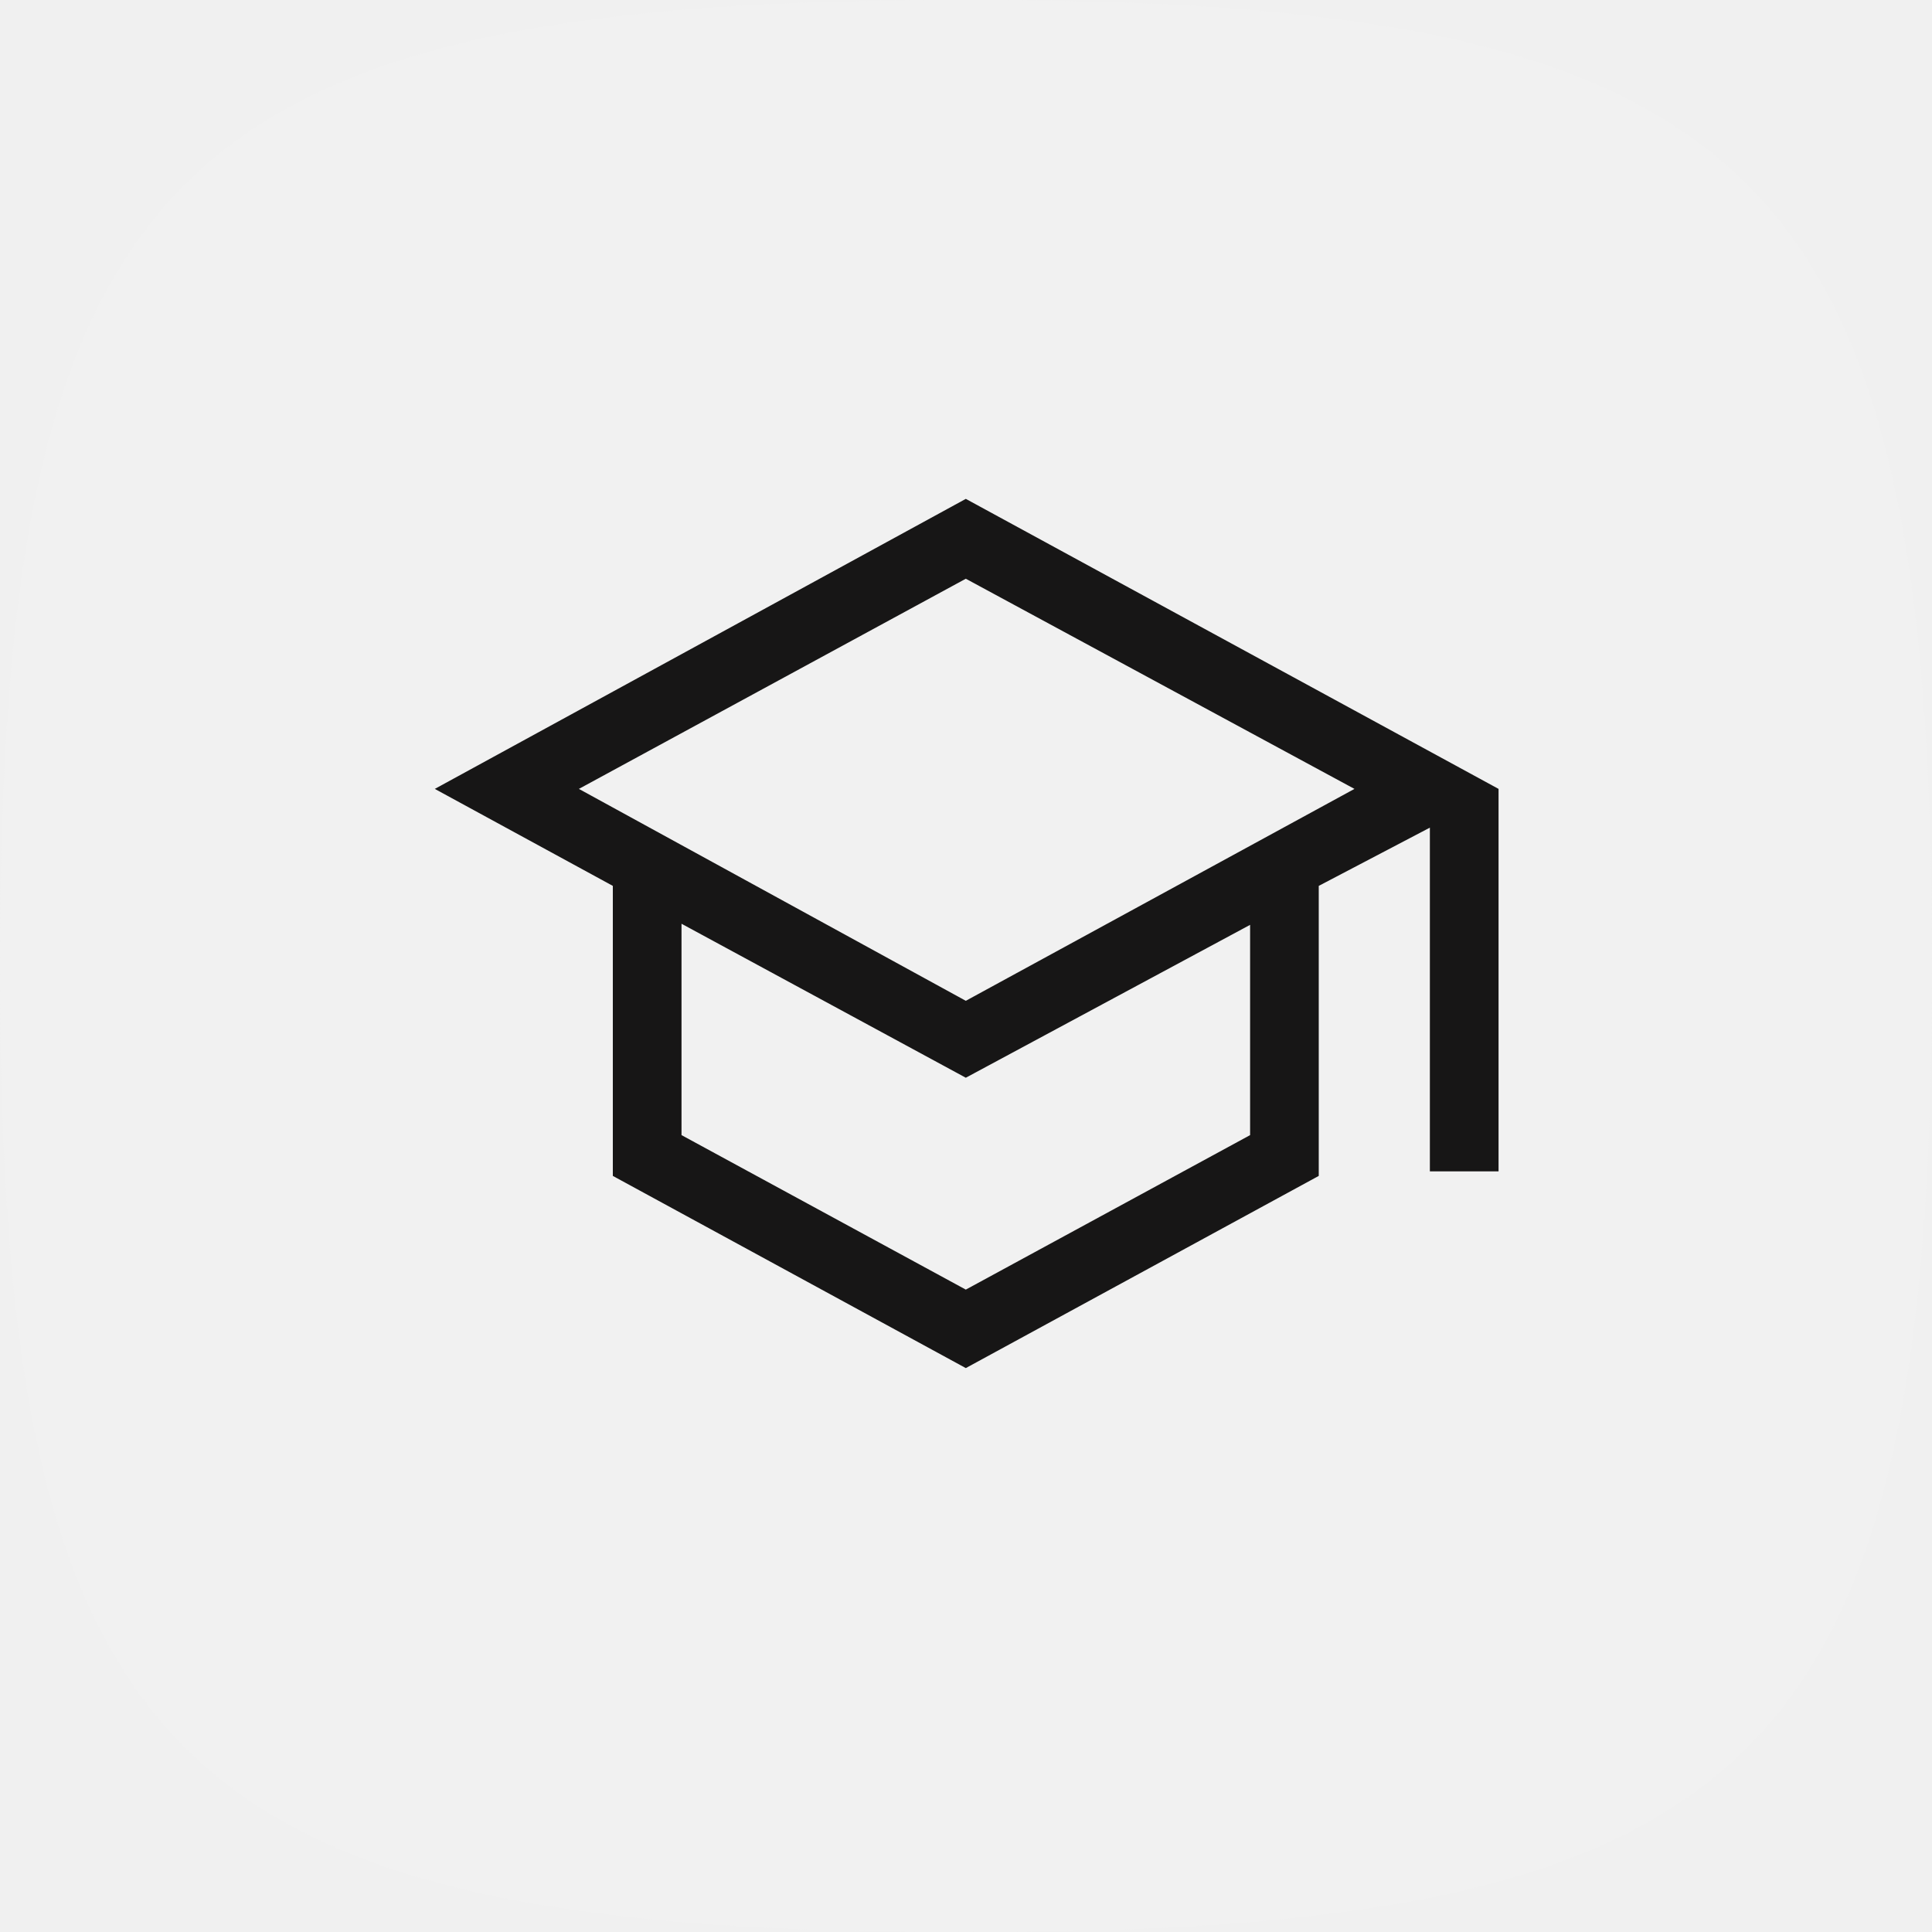
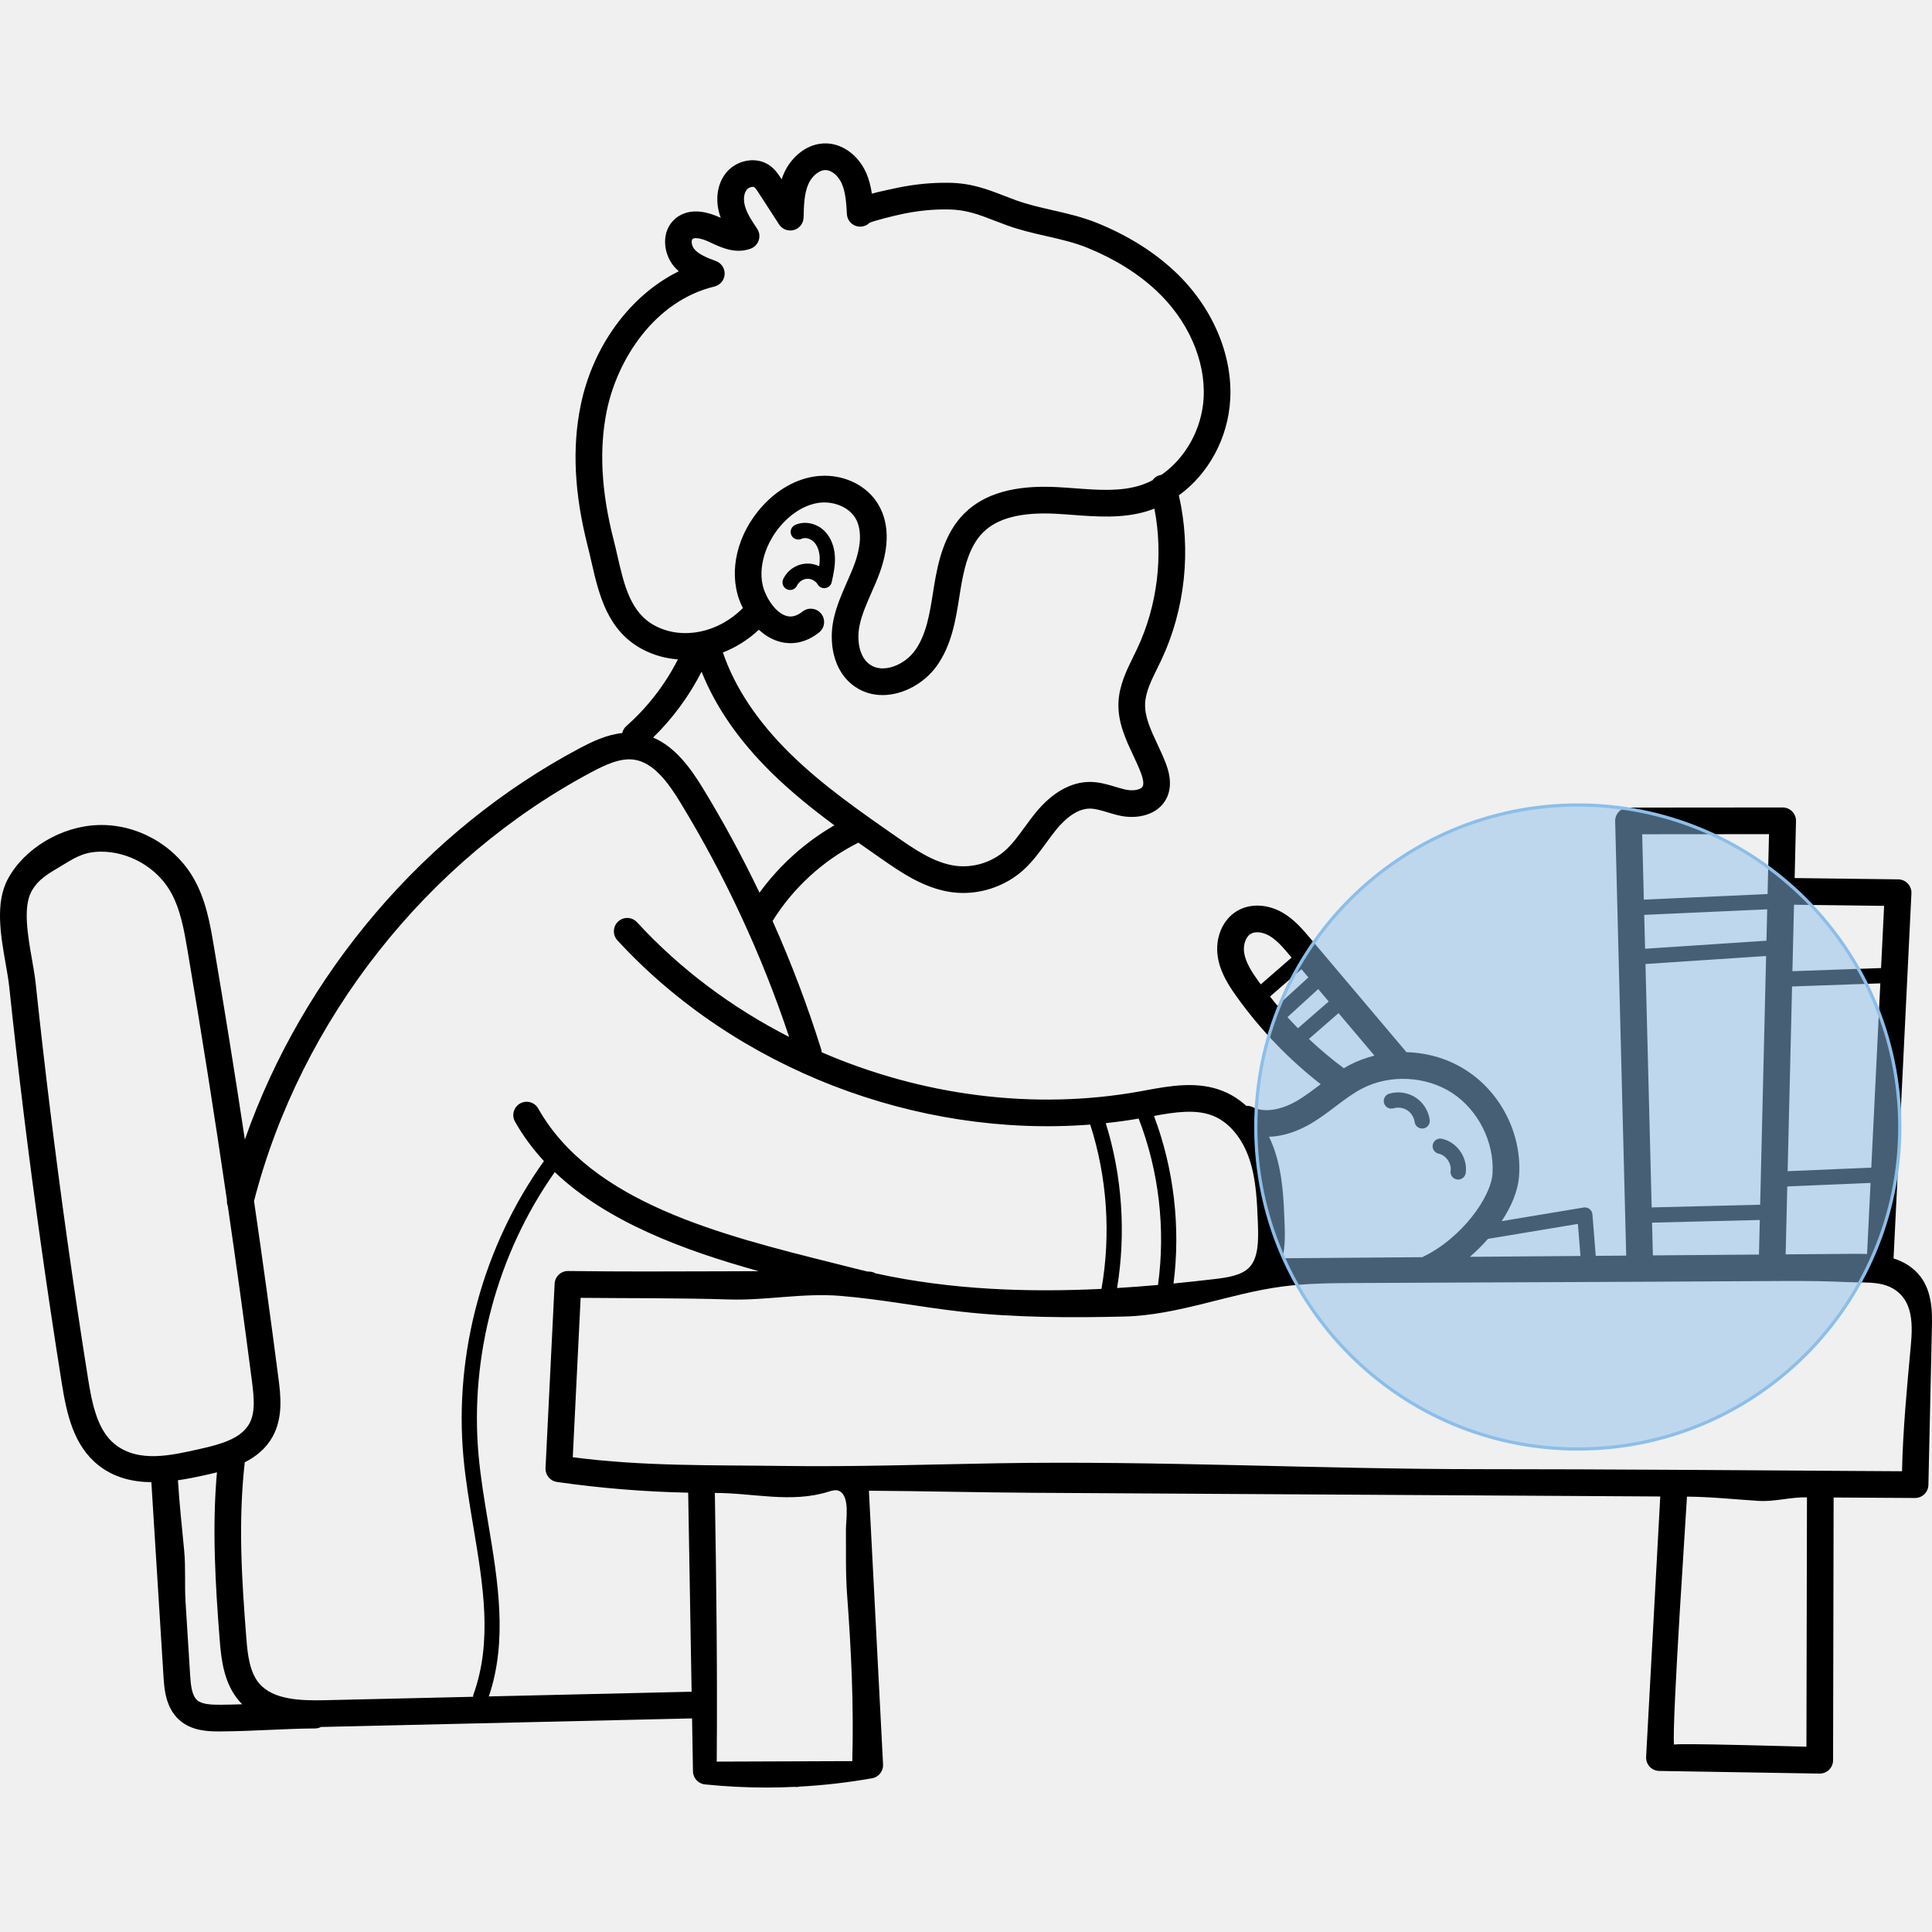
- <svg xmlns="http://www.w3.org/2000/svg" width="60" height="60" viewBox="0 0 60 60" fill="none">
-   <path d="M0 30C0 5.295 5.295 0 30 0C54.705 0 60 5.295 60 30C60 54.705 54.705 60 30 60C5.295 60 0 54.705 0 30Z" fill="#F1F1F1" />
-   <path d="M29.994 42.487L19.032 36.519V27.512L13.503 24.5L29.994 15.493L46.539 24.5V36.378H44.406V25.703L40.955 27.512V36.519L29.994 42.487ZM29.994 31.081L42.064 24.5L29.994 17.973L17.978 24.5L29.994 31.081ZM29.994 40.05L38.823 35.252V28.722L29.994 33.47L21.165 28.688V35.252L29.994 40.05Z" fill="#171616" />
+ <svg xmlns="http://www.w3.org/2000/svg" width="600" height="600" viewBox="0 0 600 600" fill="none">
+   <g clip-path="url(#clip0_2247_1999)">
+     <path d="M596.439 396.483C594.205 393.535 591.202 391.818 588.062 390.807L593.61 277.437C593.665 276.315 593.262 275.217 592.489 274.397C591.719 273.578 590.648 273.106 589.527 273.093L557.341 272.69L557.763 255.006C557.79 253.889 557.364 252.809 556.586 252.013C555.808 251.216 554.737 250.763 553.624 250.763H553.62L505.738 250.804C504.621 250.809 503.554 251.257 502.776 252.058C501.998 252.86 501.572 253.94 501.604 255.052L505.033 389.941L495.571 390.015L494.545 377.152C494.49 376.488 494.165 375.879 493.644 375.472C493.122 375.064 492.449 374.89 491.799 375.005L466.352 379.239C469.387 374.689 471.479 369.772 471.781 364.938C472.582 352.185 466.178 339.441 455.471 332.478C449.895 328.848 443.363 326.939 436.785 326.756L406.865 291.348C404.54 288.597 401.908 285.48 398.241 283.383C393.59 280.728 388.221 280.531 384.224 282.88C379.674 285.548 377.257 291.325 378.209 297.249C378.946 301.854 381.395 305.782 383.931 309.343C391.324 319.711 400.145 328.894 410.161 336.713C410.024 336.813 409.882 336.919 409.745 337.024C407.529 338.695 405.437 340.274 403.231 341.611C397.966 344.792 392.684 345.63 389.104 343.854C388.445 343.524 387.74 343.41 387.053 343.446C384.925 341.515 382.554 339.972 380.008 338.924C372.03 335.628 363.392 337.216 355.774 338.617L353.925 338.956C320.888 344.893 286.098 340.196 255.176 326.788C255.158 326.463 255.108 326.138 255.007 325.818C250.763 312.268 245.719 298.975 239.933 286.02C246.254 275.826 255.542 267.279 266.236 261.873C266.346 261.813 266.442 261.736 266.547 261.671C268.941 263.365 271.335 265.036 273.716 266.693C279.694 270.85 287.137 276.027 295.826 277.116C296.929 277.254 298.032 277.322 299.14 277.322C305.764 277.322 312.397 274.896 317.4 270.557C320.444 267.911 322.719 264.78 324.921 261.754C326.001 260.266 327.022 258.865 328.116 257.538C330.524 254.613 334.273 251.129 338.453 251.12H338.466C340.128 251.12 341.964 251.674 343.914 252.26C345.273 252.672 346.679 253.098 348.189 253.395C353.28 254.393 359.601 253.12 362.229 248.021C364.518 243.585 362.65 238.66 362.037 237.039C361.254 234.966 360.315 232.961 359.404 231.024C357.381 226.689 355.463 222.597 355.623 218.536C355.761 214.948 357.523 211.368 359.391 207.587C359.812 206.731 360.233 205.879 360.636 205.023C368.065 189.281 370.006 170.819 366.106 153.836C375.243 147.24 381.418 136.13 382.064 123.967C382.81 109.918 376.355 95.073 364.797 84.256C358.278 78.154 350.231 73.128 340.87 69.31C336.182 67.397 331.394 66.307 326.77 65.25C322.866 64.357 319.176 63.515 315.624 62.228C314.301 61.748 313.051 61.263 311.843 60.796C306.583 58.763 301.616 56.845 294.617 56.763C289.421 56.69 284.171 57.202 279.058 58.246C275.762 58.923 273.011 59.528 270.768 60.15C270.447 57.958 269.912 55.719 268.937 53.554C266.593 48.335 261.887 44.801 256.952 44.55C250.672 44.206 245.668 48.903 243.522 53.687C243.224 54.35 242.968 55.023 242.743 55.696L242.551 55.399C241.777 54.208 240.72 52.574 239.003 51.37C234.801 48.422 228.484 49.645 225.211 54.03C222.785 57.275 222.116 61.913 223.43 66.431C223.554 66.852 223.687 67.264 223.833 67.667L223.728 67.616C216.362 64.178 211.991 65.923 209.62 67.992C205.243 71.814 205.916 78.68 209.285 82.7C209.761 83.263 210.27 83.78 210.801 84.247C195.859 91.594 184.108 107.304 180.314 125.972C177.64 139.096 178.368 153.397 182.534 169.679C182.941 171.272 183.312 172.907 183.687 174.541C186.008 184.657 188.636 196.124 199.956 201.869C203.28 203.554 206.868 204.501 210.53 204.785C206.557 212.59 201.091 219.681 194.527 225.467C193.859 226.057 193.424 226.827 193.236 227.65C188.361 228.168 183.866 230.328 179.906 232.434C131.85 257.973 94.057 302.531 76.044 353.888C72.995 333.756 69.777 313.655 66.39 293.706C65.241 286.917 63.932 279.222 59.945 272.452C53.911 262.207 42.312 255.826 30.446 256.229C19.034 256.599 7.512 263.507 2.422 273.019C-1.556 280.454 0.211 290.501 1.767 299.368C2.216 301.9 2.633 304.294 2.848 306.294C5.626 332.565 8.899 359.171 12.566 385.364C14.617 399.994 16.837 414.839 19.172 429.488C20.696 439.055 22.829 448.911 30.561 455.04C35.422 458.894 41.117 460.236 47.004 460.309L50.776 520.674C51 524.286 51.38 530.328 55.71 534.178C59.404 537.46 64.266 537.708 67.818 537.708C68.148 537.708 68.468 537.708 68.775 537.703C73.76 537.671 78.695 537.451 83.464 537.241C88.17 537.03 93.032 536.815 97.87 536.783C98.534 536.778 99.147 536.604 99.701 536.325C100.287 536.316 100.841 536.302 101.363 536.293L214.925 533.665L215.209 550.113C215.245 552.21 216.843 553.949 218.93 554.164C225.293 554.814 231.675 555.139 238.056 555.139C240.999 555.139 243.947 555.061 246.886 554.924C247.046 554.961 247.211 554.979 247.376 554.979C247.614 554.979 247.852 554.929 248.085 554.86C255.703 554.453 263.297 553.592 270.827 552.26C272.887 551.898 274.352 550.058 274.242 547.971L269.848 462.955C278.238 463.01 286.597 463.138 294.841 463.271C303.402 463.408 312.246 463.55 320.948 463.6L515.607 464.749L511.217 545.613C511.153 546.735 511.556 547.833 512.32 548.662C513.089 549.486 514.161 549.957 515.282 549.98L565.068 550.804H565.137C566.217 550.804 567.261 550.378 568.035 549.619C568.827 548.845 569.275 547.783 569.28 546.671L569.449 465.065L594.718 465.216H594.741C596.993 465.216 598.833 463.417 598.883 461.165L599.968 412.335C600.065 408.005 600.206 401.468 596.439 396.483ZM557.145 280.975L585.128 281.323L584.18 300.641L556.65 301.611L557.145 280.975ZM556.54 306.354L583.951 305.388L581.15 362.622L555.167 363.721L556.54 306.354ZM555.053 368.463L580.916 367.369L579.836 389.447C578.215 389.369 576.723 389.378 575.483 389.388L554.549 389.552L555.053 368.463ZM549.381 259.053L548.937 277.657L510.508 279.387L509.995 259.085L549.381 259.053ZM546.387 374.144C546.364 374.144 546.346 374.144 546.328 374.149L512.938 374.973L511.016 299.382L548.479 296.896L546.634 374.171C546.552 374.162 546.47 374.144 546.387 374.144ZM546.52 378.868L546.264 389.616L513.318 389.873L513.062 379.701L546.442 378.877C546.47 378.877 546.492 378.873 546.52 378.868ZM510.897 294.644L510.627 284.12L548.822 282.399L548.589 292.145L510.897 294.644ZM490.032 380.095L490.828 390.051L456.492 390.317C458.437 388.618 460.337 386.746 462.104 384.741L490.032 380.095ZM390.679 304.532C388.862 301.982 386.879 299.002 386.39 295.935C385.996 293.472 386.866 290.932 388.417 290.021C389.818 289.197 392.112 289.421 394.135 290.575C396.529 291.943 398.566 294.356 400.539 296.69L401.12 297.377L391.553 305.704C391.265 305.31 390.963 304.93 390.679 304.532ZM396.717 312.323C395.934 311.394 395.179 310.437 394.423 309.48L404.174 300.993L406.33 303.543L396.717 312.323ZM399.834 315.884L409.383 307.159L412.642 311.018L403.089 319.331C401.986 318.201 400.896 317.056 399.834 315.884ZM406.485 322.655L415.7 314.635L426.851 327.832C424.205 328.496 421.624 329.439 419.184 330.711C418.547 331.041 417.943 331.403 417.334 331.76C413.54 328.926 409.914 325.891 406.485 322.655ZM407.52 348.702C410.093 347.141 412.459 345.36 414.743 343.629C417.527 341.528 420.159 339.542 423.006 338.059C431.603 333.591 442.832 334.131 450.953 339.418C459.073 344.701 464.122 354.749 463.518 364.417C463.047 371.924 453.8 384.549 442.127 390.212C441.999 390.276 441.889 390.358 441.765 390.431L398.305 390.77C399.189 386.801 399.042 382.787 398.937 379.875C398.658 372.487 398.374 364.847 395.884 357.404C395.375 355.884 394.78 354.428 394.107 353.041C398.392 352.895 402.993 351.434 407.52 348.702ZM376.85 346.577C381.775 348.61 385.849 353.513 388.028 360.031C390.139 366.344 390.4 373.38 390.656 380.186C390.848 385.368 390.798 390.674 387.969 393.608C385.598 396.071 381.418 396.735 376.987 397.252C372.954 397.723 368.766 398.181 364.449 398.607C366.683 381.171 364.573 362.988 358.374 346.559C364.838 345.383 371.434 344.344 376.85 346.577ZM353.623 347.392C359.926 363.652 362.023 381.766 359.62 399.056C355.486 399.422 351.247 399.742 346.917 400.008C349.723 383.048 348.51 365.204 343.406 348.802C346.825 348.436 350.231 347.965 353.623 347.392ZM353.147 201.489C352.762 202.3 352.364 203.11 351.966 203.92C349.897 208.113 347.557 212.86 347.347 218.211C347.113 224.286 349.549 229.495 351.906 234.531C352.785 236.412 353.618 238.188 354.296 239.973C355.262 242.528 355.143 243.695 354.868 244.226C354.342 245.242 352.057 245.709 349.782 245.261C348.679 245.046 347.53 244.698 346.312 244.331C343.987 243.626 341.355 242.835 338.471 242.835H338.434C332.579 242.848 326.802 246.108 321.726 252.269C320.472 253.789 319.332 255.359 318.224 256.879C316.205 259.653 314.301 262.276 311.971 264.299C307.883 267.851 302.239 269.563 296.86 268.895C290.195 268.057 283.956 263.718 278.449 259.891C267.069 251.976 255.304 243.791 245.371 234.018C235.199 224.011 228.191 213.464 224.497 202.634C228.516 201.064 232.334 198.702 235.662 195.566C237.745 197.498 240.093 198.816 242.556 199.397C245.385 200.066 249.733 200.093 254.366 196.422C256.16 195.003 256.458 192.398 255.039 190.604C253.615 188.814 251.011 188.512 249.221 189.931C247.568 191.245 246.007 191.707 244.46 191.336C242.025 190.764 239.544 188.21 237.813 184.515C234.682 177.805 237.502 169.469 241.69 164.182C245.202 159.75 249.578 156.917 254.009 156.198C258.619 155.457 263.485 157.384 265.581 160.794C268.309 165.234 266.684 171.529 265.476 174.884C264.766 176.848 263.919 178.775 263.022 180.808C261.397 184.493 259.722 188.306 258.843 192.513C257.474 199.045 258.417 208.397 265.554 213.281C268.177 215.076 271.116 215.863 274.082 215.863C280.545 215.863 287.142 212.109 290.923 206.809C295.578 200.267 296.801 192.54 297.977 185.069L298.206 183.641C299.245 177.164 300.737 169.867 305.333 165.312C309.792 160.899 317.125 159.018 327.736 159.544C329.567 159.641 331.412 159.778 333.252 159.915C340.796 160.478 348.587 161.06 356.237 158.757C357.006 158.524 357.761 158.249 358.507 157.961C361.332 172.517 359.464 188.104 353.147 201.489ZM203.705 194.476C195.845 190.494 193.863 181.847 191.767 172.691C191.378 170.984 190.984 169.286 190.558 167.624C186.713 152.582 186.017 139.494 188.43 127.625C191.694 111.607 203.298 93.448 221.878 88.985C223.65 88.554 224.932 87.021 225.042 85.204C225.151 83.386 224.057 81.706 222.35 81.075C219.892 80.159 217.104 79.124 215.635 77.371C214.728 76.291 214.623 74.625 215.072 74.231C215.616 73.755 217.461 73.828 220.226 75.119L220.638 75.316C223.957 76.872 228.502 79.001 233.185 77.197C234.357 76.744 235.263 75.778 235.643 74.579C236.023 73.38 235.836 72.07 235.135 71.027C233.629 68.784 232.073 66.463 231.391 64.119C230.809 62.114 230.983 60.146 231.853 58.983C232.489 58.132 233.817 57.848 234.256 58.15C234.65 58.429 235.181 59.248 235.607 59.903L241.947 69.699C242.936 71.224 244.803 71.924 246.556 71.43C248.305 70.935 249.527 69.356 249.564 67.534C249.646 63.886 249.729 60.109 251.088 57.074C252.077 54.872 254.274 52.739 256.531 52.821C258.344 52.913 260.34 54.611 261.388 56.946C262.629 59.706 262.825 63.148 263.013 66.472V66.477V66.481C263.146 68.761 265.068 70.505 267.385 70.381C268.447 70.322 269.394 69.864 270.09 69.164C271.921 68.422 277.433 67.035 280.729 66.358C285.26 65.428 289.907 64.966 294.53 65.044C300.032 65.108 303.928 66.614 308.858 68.518C310.122 69.008 311.426 69.511 312.809 70.01C316.842 71.475 320.952 72.414 324.93 73.32C329.435 74.345 333.683 75.32 337.748 76.978C346.17 80.411 353.367 84.892 359.143 90.299C368.94 99.468 374.419 111.887 373.801 123.523C373.284 133.273 368.084 142.365 360.677 147.478C360.498 147.501 360.325 147.519 360.151 147.569C359.198 147.83 358.439 148.416 357.908 149.162C356.603 149.835 355.248 150.398 353.852 150.819C347.672 152.678 340.966 152.179 333.87 151.648C331.961 151.506 330.053 151.364 328.157 151.268C315.07 150.604 305.709 153.278 299.501 159.421C293.436 165.436 291.362 173.982 290.026 182.327L289.797 183.774C288.721 190.599 287.705 197.044 284.176 201.993C281.017 206.433 274.379 209.276 270.227 206.438C266.703 204.025 266.043 198.555 266.95 194.206C267.655 190.846 269.088 187.592 270.603 184.145C271.518 182.071 272.466 179.919 273.267 177.69C275.364 171.881 276.957 163.477 272.635 156.455C269.289 151.007 262.922 147.743 256.105 147.743C254.975 147.743 253.83 147.83 252.686 148.018C246.209 149.066 239.997 152.98 235.199 159.032C228.159 167.921 226.241 179.297 230.315 188.017C230.439 188.292 230.571 188.562 230.709 188.828C223.178 196.454 212.197 198.779 203.705 194.476ZM217.878 208.598C222.208 219.489 229.473 229.999 239.562 239.923C245.659 245.924 252.32 251.276 259.127 256.311C250.058 261.53 242.034 268.753 235.868 277.231C230.562 266.144 224.703 255.318 218.303 244.817C214.444 238.49 209.656 231.935 202.831 229.047C208.91 223.123 214.019 216.161 217.878 208.598ZM48.409 452.206C43.859 452.335 39.423 451.497 35.706 448.549C30.309 444.269 28.62 436.144 27.352 428.183C25.026 413.585 22.811 398.79 20.769 384.215C17.116 358.113 13.857 331.604 11.083 305.425C10.84 303.14 10.401 300.613 9.929 297.936C8.666 290.762 7.1 281.836 9.728 276.924C11.77 273.102 15.079 271.298 18.645 269.156C22.728 266.698 25.58 264.674 30.721 264.505C30.963 264.496 31.206 264.491 31.453 264.491C39.972 264.491 48.487 269.312 52.808 276.654C56.022 282.106 57.193 289.005 58.228 295.088C62.59 320.792 66.678 346.742 70.478 372.697C70.423 373.343 70.523 373.975 70.748 374.551C73.398 392.715 75.907 410.88 78.246 428.961C78.919 434.166 79.317 438.757 77.404 442.177C74.804 446.828 68.349 448.599 61.959 450.014C57.747 450.948 53.019 452.074 48.409 452.206ZM68.715 529.422C65.639 529.44 62.746 529.344 61.213 527.989C59.569 526.524 59.24 523.32 59.043 520.157C58.567 512.627 58.1 505.096 57.628 497.566C57.289 492.11 57.711 486.882 57.189 481.439C56.488 474.202 55.719 466.965 55.262 459.705C58.136 459.293 60.993 458.716 63.749 458.102C64.943 457.837 66.156 457.553 67.374 457.237C65.827 474.564 66.889 492.224 68.248 509.528C68.738 515.758 69.645 522.853 74.227 528.214C74.543 528.589 74.881 528.937 75.225 529.276C73.059 529.353 70.89 529.404 68.715 529.422ZM147.034 526.227C146.947 526.465 146.915 526.712 146.906 526.95L101.171 528.008C93.485 528.195 84.893 527.948 80.526 522.835C77.559 519.365 76.914 514.037 76.511 508.878C75.019 489.876 73.961 472.591 76.012 454.129C79.519 452.348 82.59 449.881 84.632 446.223C88.042 440.135 87.127 433.063 86.458 427.899C84.101 409.653 81.565 391.319 78.891 372.99C93.375 316.754 132.518 267 183.797 239.745C187.876 237.579 192.591 235.313 196.889 235.918C202.945 236.76 207.537 243.073 211.231 249.129C225.206 272.058 236.573 296.553 245.073 322.028C227.376 312.991 211.24 300.998 197.837 286.418C196.285 284.734 193.666 284.628 191.982 286.176C190.302 287.723 190.192 290.341 191.739 292.026C228.424 331.915 284.565 353.412 338.581 349.251C343.831 365.552 345.044 383.4 342.073 400.278C319.822 401.363 295.523 400.658 271.898 395.448C271.312 395.123 270.653 394.913 269.934 394.904C269.774 394.904 269.619 394.904 269.458 394.899C268.364 394.643 267.266 394.377 266.172 394.103C263.86 393.517 261.507 392.926 259.122 392.331C223.737 383.478 183.628 373.448 167.157 344.27C166.031 342.275 163.504 341.579 161.513 342.7C159.522 343.822 158.817 346.349 159.943 348.34C162.47 352.821 165.505 356.873 168.924 360.58C150.083 386.902 140.978 420.264 143.921 452.504C144.576 459.645 145.794 466.924 146.975 473.969C150.06 492.375 152.976 509.766 147.034 526.227ZM151.809 526.84C157.705 509.496 154.638 491.043 151.644 473.186C150.476 466.228 149.273 459.036 148.636 452.069C145.821 421.225 154.422 389.31 172.289 364.009C188.686 379.601 212.513 388.33 235.625 394.775C231.418 394.785 227.257 394.798 223.142 394.817C208.251 394.872 192.852 394.931 176.432 394.725H176.381C174.175 394.725 172.353 396.46 172.243 398.666L169.419 455.933C169.318 458.07 170.852 459.934 172.971 460.236C186.434 462.172 200.071 463.275 213.721 463.568L214.783 525.38L151.809 526.84ZM264.689 546.936C263.036 546.941 261.383 546.945 259.731 546.95C247.348 546.996 234.97 547.037 222.588 547.083C222.803 519.255 222.478 491.487 222.002 463.651C233.858 463.618 245.604 466.892 257.25 463.275C258.358 462.932 259.589 462.543 260.637 463.046C264.057 464.685 262.688 472.174 262.711 475.012C262.766 481.847 262.574 488.571 263.082 495.41C264.377 512.833 265.16 529.486 264.689 546.936ZM561.118 488.873C561.104 496.834 561.086 504.781 561.068 512.727C561.045 522.633 561.022 532.535 561.004 542.45C556.664 542.381 519.814 541.246 519.887 541.837C519.141 535.588 523.984 464.795 523.906 464.795C531.308 464.841 538.656 465.646 546.035 466.109C551.276 466.443 555.941 464.891 561.168 465.019C561.145 472.952 561.136 480.927 561.118 488.873ZM593.399 418.135C592.209 431.094 590.973 443.944 590.69 456.908C587.055 456.908 583.411 456.862 579.772 456.844C539.653 456.606 499.544 456.262 459.462 456.262C409.589 456.262 359.775 453.593 309.852 454.431C287.632 454.802 265.412 455.576 243.187 455.264C221.315 454.962 199.7 455.429 177.878 452.554C178.693 436.052 179.508 419.554 180.323 403.056C195.662 403.207 211.048 403.079 226.383 403.56C237.96 403.922 249.221 401.491 260.958 402.443C273.496 403.464 285.855 405.922 298.343 407.332C315.02 409.218 332.433 409.268 349.105 408.865C365.896 408.463 381.693 401.729 398.223 399.541C405.826 398.534 413.526 398.492 421.198 398.451C450.664 398.3 480.135 398.199 509.606 398.062C524.497 397.993 539.388 397.92 554.279 397.824C560.953 397.778 567.604 397.879 574.201 398.186C579.822 398.447 586.094 397.559 590.365 402.141C592.846 404.796 593.601 408.385 593.683 412.102C593.734 414.121 593.583 416.171 593.399 418.135Z" fill="black" />
+     <path d="M256.155 165.01C253.665 162.465 249.857 161.655 246.899 163.051C245.718 163.609 245.21 165.019 245.769 166.2C246.327 167.386 247.737 167.889 248.918 167.336C250.044 166.805 251.701 167.226 252.768 168.315C253.862 169.437 254.503 171.204 254.567 173.287C254.594 174.12 254.535 174.976 254.42 175.841C253.175 175.246 251.784 174.948 250.383 175.031C247.325 175.191 244.519 177.091 243.228 179.865C242.679 181.05 243.192 182.456 244.377 183.005C244.702 183.156 245.041 183.229 245.375 183.229C246.268 183.229 247.119 182.721 247.522 181.856C248.067 180.689 249.344 179.823 250.635 179.755C251.953 179.668 253.29 180.409 253.954 181.513C254.453 182.341 255.4 182.781 256.366 182.629C257.323 182.469 258.083 181.746 258.293 180.798C258.829 178.354 259.383 175.827 259.3 173.135C259.195 169.867 258.078 166.979 256.155 165.01Z" fill="black" />
+     <path d="M432.779 344.192C434.17 343.771 435.8 344.009 437.022 344.797C438.245 345.589 439.123 346.98 439.32 348.422C439.476 349.612 440.492 350.478 441.659 350.478C441.765 350.478 441.87 350.468 441.975 350.455C443.271 350.281 444.186 349.091 444.012 347.795C443.632 344.98 441.984 342.371 439.595 340.823C437.205 339.276 434.152 338.841 431.424 339.656C430.174 340.027 429.46 341.345 429.835 342.599C430.206 343.854 431.525 344.559 432.779 344.192Z" fill="black" />
+     <path d="M446.786 358.282C449.066 358.768 450.837 361.308 450.499 363.615C450.311 364.906 451.208 366.11 452.499 366.298C452.618 366.316 452.732 366.321 452.847 366.321C454 366.321 455.012 365.474 455.186 364.297C455.877 359.528 452.485 354.652 447.775 353.65C446.493 353.38 445.239 354.195 444.964 355.472C444.69 356.753 445.509 358.008 446.786 358.282Z" fill="black" />
+     <circle cx="490" cy="350" r="100" fill="#8CBEE9" fill-opacity="0.5" />
+     <circle cx="490" cy="350" r="100" stroke="#8CBEE9" />
+   </g>
+   <defs>
+     <clipPath id="clip0_2247_1999">
+       <rect width="600" height="600" fill="white" />
+     </clipPath>
+   </defs>
</svg>
